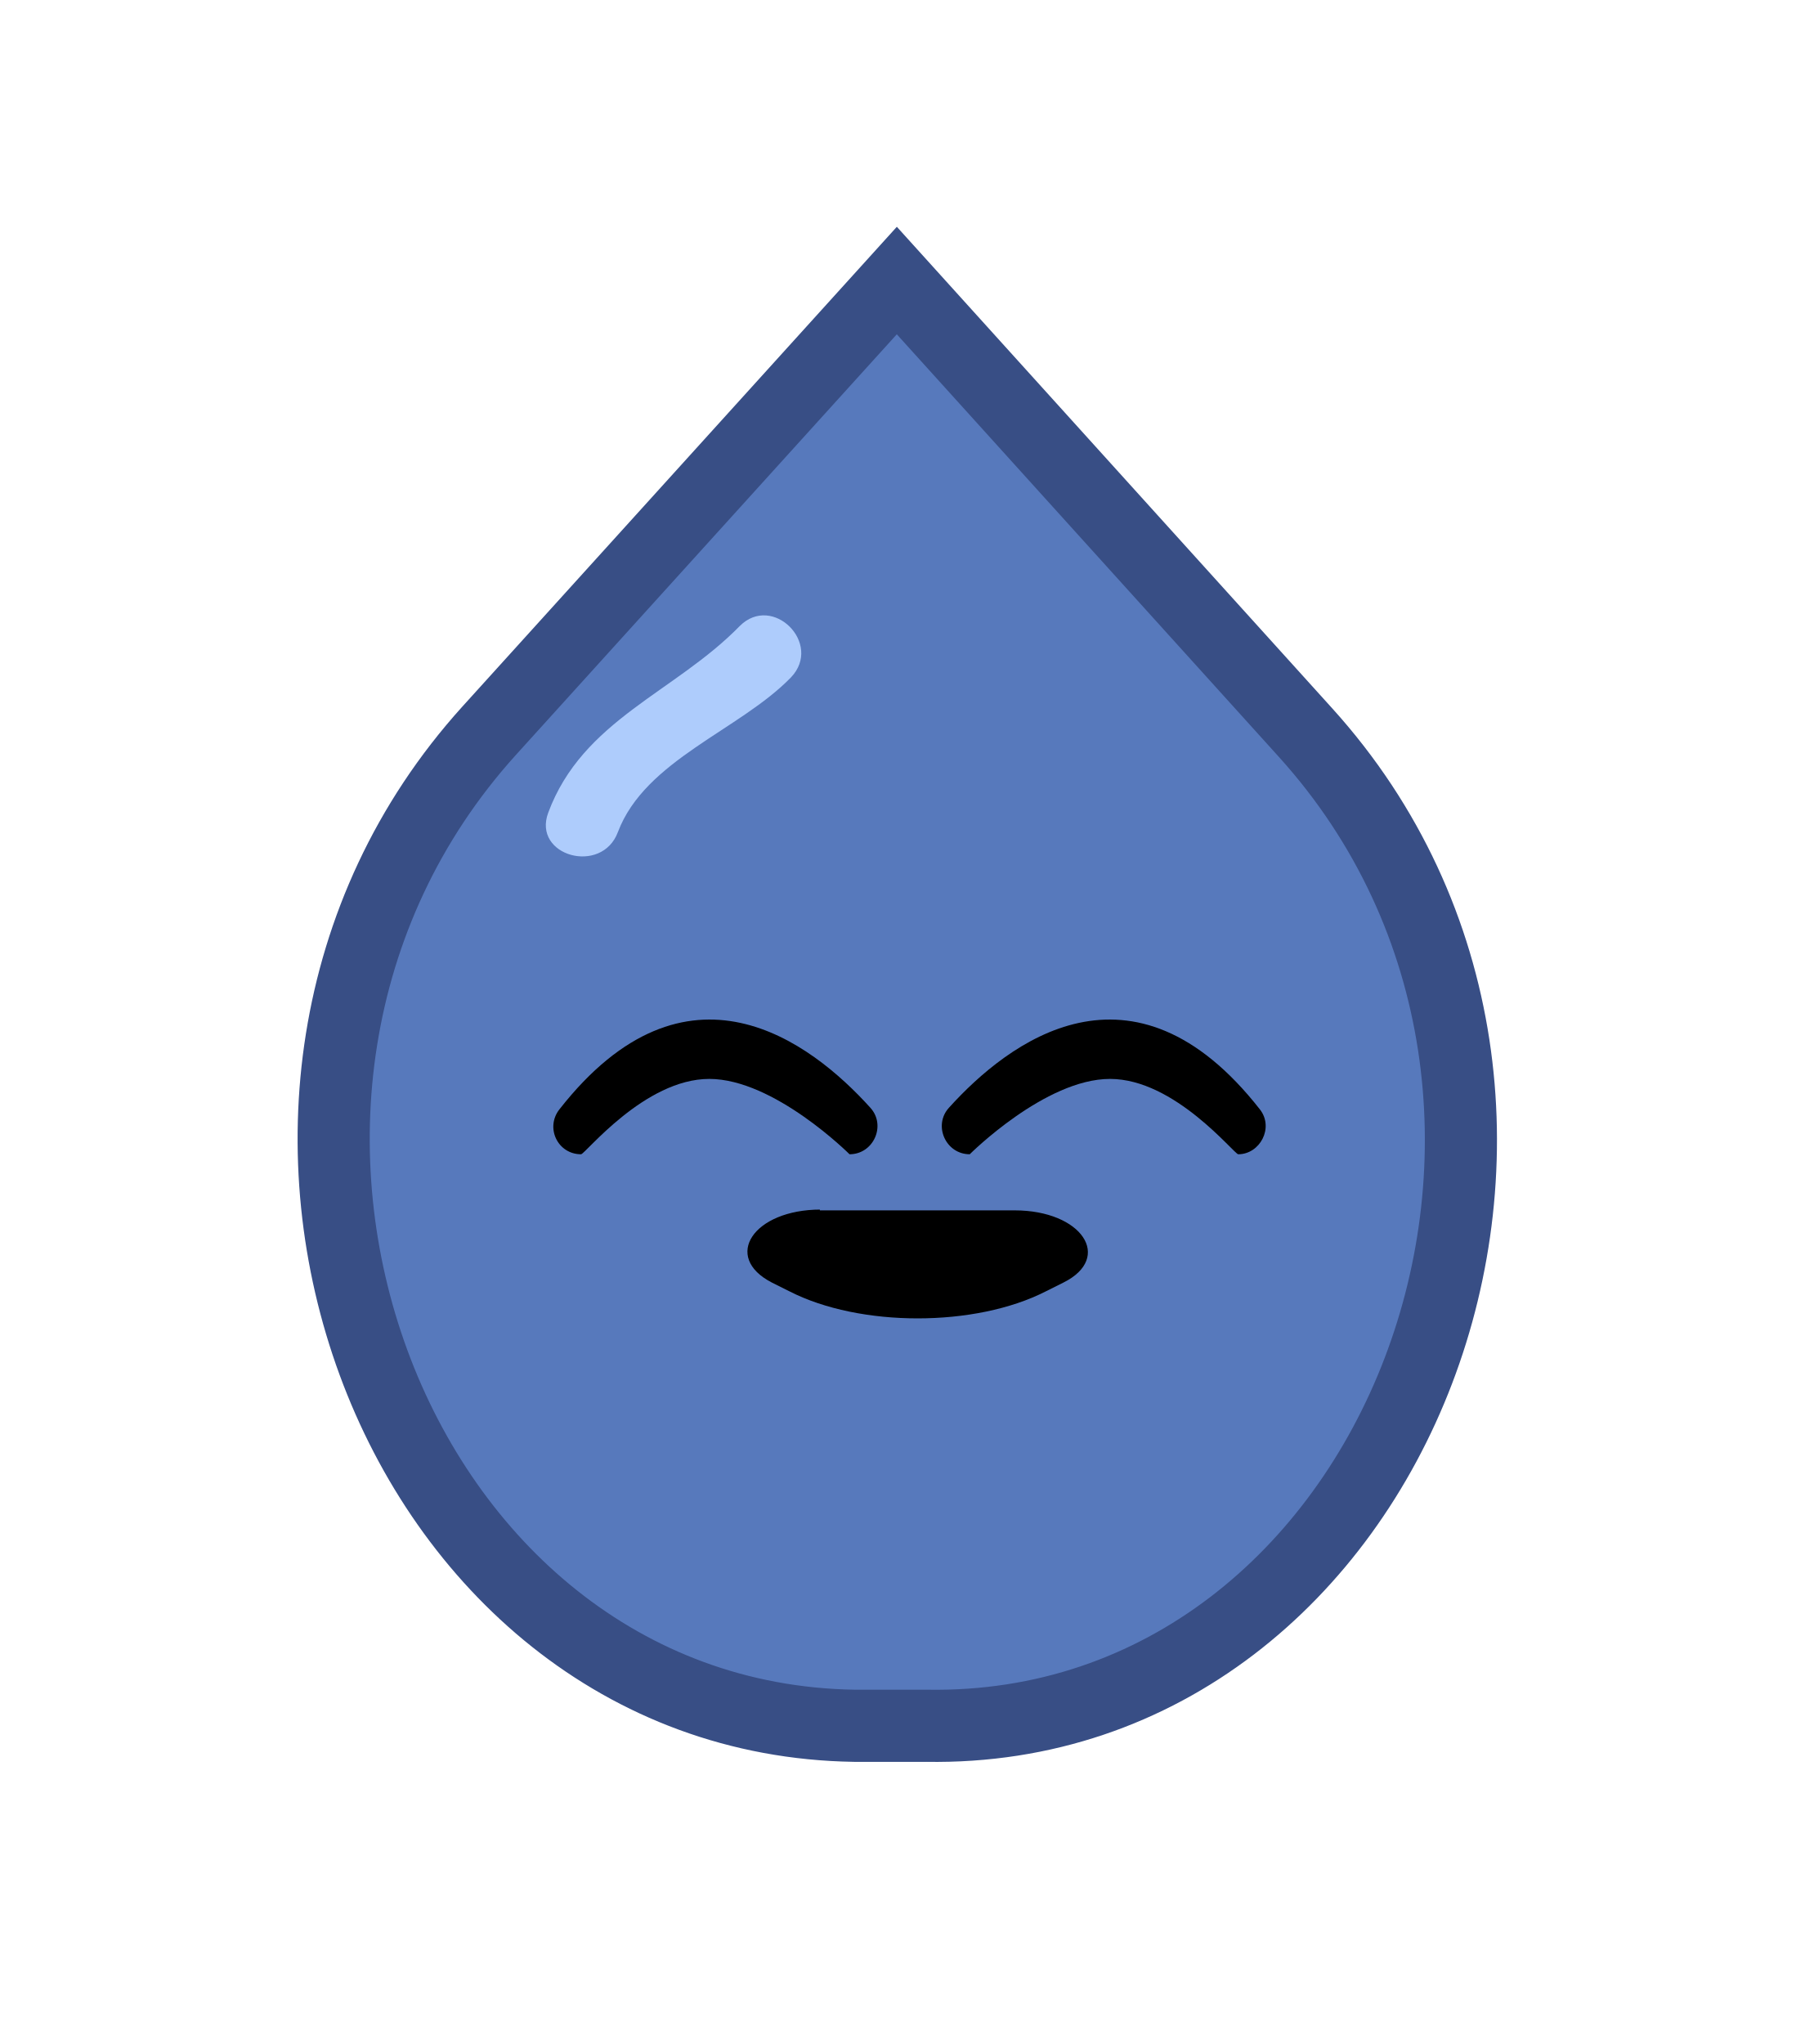
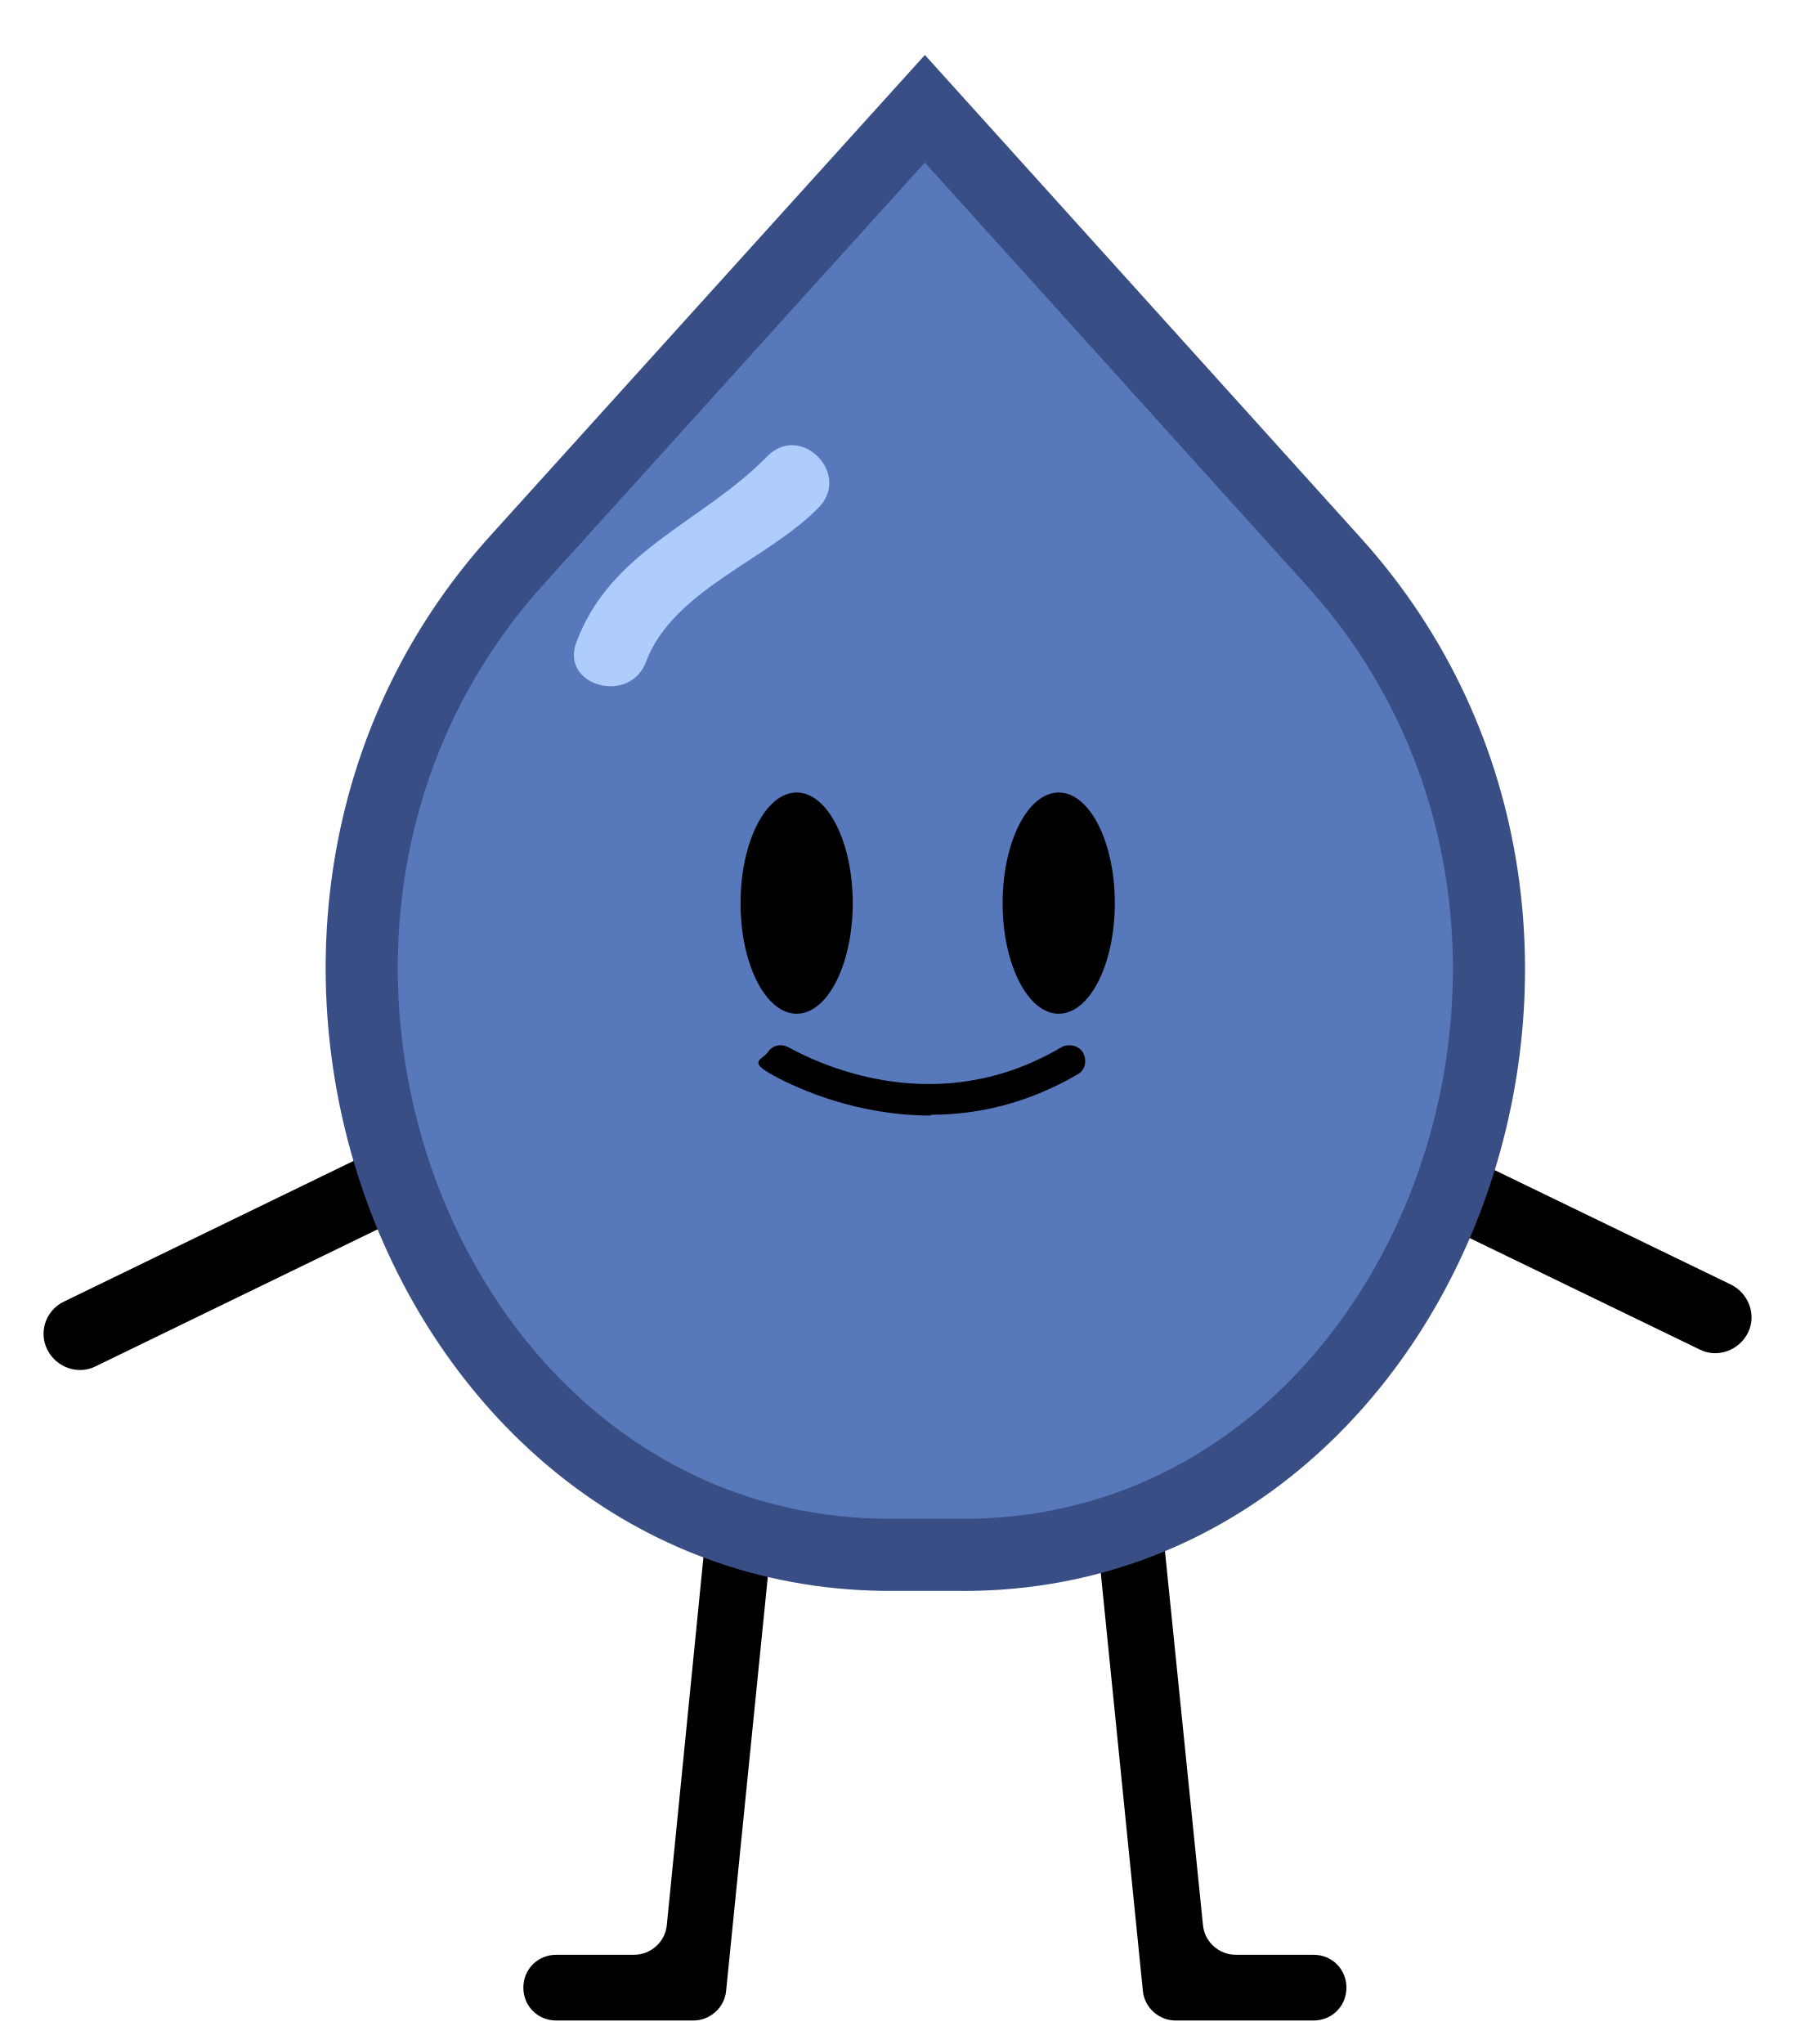
- <svg xmlns="http://www.w3.org/2000/svg" id="Layer_1" version="1.1" viewBox="0 0 224 255">
+ <svg xmlns="http://www.w3.org/2000/svg" id="Layer_1" data-name="Layer 1" viewBox="0 0 224 255">
  <defs>
    <style>
-       .st0 {
+       .cls-1 {
        fill: #aeccfc;
      }

-       .st1 {
+       .cls-2 {
        fill: #5779bc;
        stroke: #384e85;
        stroke-miterlimit: 10;
        stroke-width: 9px;
      }
    </style>
  </defs>
-   <g>
-     <path d="M-236,157.9l38.3-18.6c2.2-1.1,4.9-.1,6,2.1h0c1.1,2.2.2,4.9-2.1,6l-38.3,18.6c-2.2,1.1-4.9.1-6-2.1h0c-1.1-2.2-.2-4.9,2.1-6Z" />
-     <path d="M-72.4,139.3h0c1.1-2.2,3.8-3.2,6-2.1l38.4,18.6c2.2,1.1,3.2,3.8,2.1,6h0c-1.1,2.2-3.8,3.2-6,2.1l-38.4-18.6c-2.2-1.1-3.2-3.8-2.1-6Z" />
-     <path d="M-157.6,247.6h-17.1c-2.3,0-4.1-1.8-4.1-4.1h0c0-2.3,1.8-4.1,4.1-4.1h9.7c2.1,0,3.9-1.6,4.1-3.7l4.8-48.2c.2-2.3,2.2-3.9,4.5-3.7h0c2.3.2,3.9,2.2,3.7,4.5l-5.6,55.6c-.2,2.1-2,3.7-4.1,3.7h0Z" />
-     <path d="M-97.2,247.6h17.1c2.3,0,4.1-1.8,4.1-4.1h0c0-2.3-1.8-4.1-4.1-4.1h-9.7c-2.1,0-3.9-1.6-4.1-3.7l-4.9-48.2c-.2-2.3-2.2-3.9-4.5-3.7h0c-2.3.2-3.9,2.2-3.7,4.5l5.6,55.6c.2,2.1,2,3.7,4.1,3.7h0Z" />
-     <path class="st1" d="M-179.6,65.5c-41.1,45.5-12.5,123.2,45.6,124.1h9c58.9,1,89-77.8,47.3-123.9l-51-56.4h0l-50.9,56.2Z" />
-     <path d="M-168.1,118.3h0c.5,0,7.9-9.4,16-9.4s17.5,9.4,17.5,9.4c3,0,4.6-3.6,2.6-5.8-7.4-8.2-22.9-20.1-38.8.2-1.8,2.3-.2,5.6,2.7,5.6Z" />
-     <path d="M-86.1,118.3h0c-.5,0-7.9-9.4-16-9.4s-17.5,9.4-17.5,9.4c-3,0-4.6-3.6-2.6-5.8,7.4-8.2,22.9-20.1,38.8.2,1.8,2.3,0,5.6-2.7,5.6h0Z" />
-     <path d="M-138.3,125.3h24.3c8.4,0,12.3,5.9,6.1,9l-2.2,1.1c-8.8,4.5-23.2,4.5-32,0l-2.2-1.1c-6.2-3.2-2.3-9.1,6.1-9.1h-.1Z" />
-     <path class="st0" d="M-163.5,78.1c3.4-9,15.2-12.7,21.6-19.3,4-4.2-2.3-10.5-6.4-6.4-8.1,8.3-19.6,11.7-23.9,23.3-2,5.4,6.7,7.8,8.7,2.4h0Z" />
-   </g>
-   <path d="M-480,160.4l38.3-18.6c2.2-1.1,4.9-.1,6,2.1h0c1.1,2.2.2,4.9-2.1,6l-38.3,18.6c-2.2,1.1-4.9.1-6-2.1h0c-1.1-2.2-.2-4.9,2.1-6Z" />
-   <path d="M-316.4,141.8h0c1.1-2.2,3.8-3.2,6-2.1l38.4,18.6c2.2,1.1,3.2,3.8,2.1,6h0c-1.1,2.2-3.8,3.2-6,2.1l-38.4-18.6c-2.2-1.1-3.2-3.8-2.1-6Z" />
-   <path d="M-401.5,250.1h-17.1c-2.3,0-4.1-1.8-4.1-4.1h0c0-2.3,1.8-4.1,4.1-4.1h9.7c2.1,0,3.9-1.6,4.1-3.7l4.8-48.2c.2-2.3,2.2-3.9,4.5-3.7h0c2.3.2,3.9,2.2,3.7,4.5l-5.6,55.6c-.2,2.1-2,3.7-4.1,3.7h0Z" />
-   <path d="M-341.2,250.1h17.1c2.3,0,4.1-1.8,4.1-4.1h0c0-2.3-1.8-4.1-4.1-4.1h-9.7c-2.1,0-3.9-1.6-4.1-3.7l-4.9-48.2c-.2-2.3-2.2-3.9-4.5-3.7h0c-2.3.2-3.9,2.2-3.7,4.5l5.6,55.6c.2,2.1,2,3.7,4.1,3.7h0Z" />
-   <path class="st1" d="M-372.6,11.6l-50.9,56.3c-41.1,45.5-12.5,123.2,45.6,124.1h9c58.9,1,89-77.8,47.3-123.9l-51-56.5h0Z" />
-   <path class="st0" d="M-407.4,80.6c3.4-9,15.2-12.7,21.6-19.3,4-4.2-2.3-10.5-6.4-6.4-8.1,8.3-19.6,11.7-23.9,23.3-2,5.4,6.7,7.8,8.7,2.4h0Z" />
-   <ellipse cx="-388.6" cy="110.7" rx="7" ry="13.8" />
-   <ellipse cx="-355.9" cy="110.7" rx="7" ry="13.8" />
-   <path d="M-371.9,137.2c-9,0-16.3-3.2-19.6-5s-1.4-1.9-.7-2.9h0c.6-.9,1.7-1.1,2.6-.6,4.6,2.5,18.9,8.9,34,0,.9-.5,2.1-.3,2.7.6h0c.6,1,.3,2.3-.7,2.8-6.4,3.7-12.6,5-18.2,5h0Z" />
-   <g>
-     <path class="st1" d="M61,91.2c-41.1,45.5-12.5,123.2,45.6,124.1h9c58.9,1,89-77.8,47.3-123.9l-51-56.4h0l-50.9,56.2Z" />
-     <path d="M72.5,144h0c.5,0,7.9-9.4,16-9.4s17.5,9.4,17.5,9.4c3,0,4.6-3.6,2.6-5.8-7.4-8.2-22.9-20.1-38.8.2-1.8,2.3-.2,5.6,2.7,5.6Z" />
-     <path d="M154.5,144h0c-.5,0-7.9-9.4-16-9.4s-17.5,9.4-17.5,9.4c-3,0-4.6-3.6-2.6-5.8,7.4-8.2,22.9-20.1,38.8.2,1.8,2.3,0,5.6-2.7,5.6h0Z" />
-     <path d="M102.3,151h24.3c8.4,0,12.3,5.9,6.1,9l-2.2,1.1c-8.8,4.5-23.2,4.5-32,0l-2.2-1.1c-6.2-3.2-2.3-9.1,6.1-9.1h-.1Z" />
-     <path class="st0" d="M77.1,103.8c3.4-9,15.2-12.7,21.6-19.3,4-4.2-2.3-10.5-6.4-6.4-8.1,8.3-19.6,11.7-23.9,23.3-2,5.4,6.7,7.8,8.7,2.4h0Z" />
-   </g>
+   <path d="M8,162.37l38.3-18.6c2.2-1.1,4.9-.1,6,2.1h0c1.1,2.2.2,4.9-2.1,6l-38.3,18.6c-2.2,1.1-4.9.1-6-2.1h0c-1.1-2.2-.2-4.9,2.1-6Z" />
+   <path d="M171.6,143.77h0c1.1-2.2,3.8-3.2,6-2.1l38.4,18.6c2.2,1.1,3.2,3.8,2.1,6h0c-1.1,2.2-3.8,3.2-6,2.1l-38.4-18.6c-2.2-1.1-3.2-3.8-2.1-6Z" />
+   <path d="M86.5,252.07h-17.1c-2.3,0-4.1-1.8-4.1-4.1h0c0-2.3,1.8-4.1,4.1-4.1h9.7c2.1,0,3.9-1.6,4.1-3.7l4.8-48.2c.2-2.3,2.2-3.9,4.5-3.7h0c2.3.2,3.9,2.2,3.7,4.5l-5.6,55.6c-.2,2.1-2,3.7-4.1,3.7h0Z" />
+   <path d="M146.8,252.07h17.1c2.3,0,4.1-1.8,4.1-4.1h0c0-2.3-1.8-4.1-4.1-4.1h-9.7c-2.1,0-3.9-1.6-4.1-3.7l-4.9-48.2c-.2-2.3-2.2-3.9-4.5-3.7h0c-2.3.2-3.9,2.2-3.7,4.5l5.6,55.6c.2,2.1,2,3.7,4.1,3.7h.1Z" />
+   <path class="cls-2" d="M115.4,13.57l-50.9,56.3c-41.1,45.5-12.5,123.2,45.6,124.1h9c58.9,1,89-77.8,47.3-123.9L115.4,13.57h0Z" />
+   <path class="cls-1" d="M80.6,82.57c3.4-9,15.2-12.7,21.6-19.3,4-4.2-2.3-10.5-6.4-6.4-8.1,8.3-19.6,11.7-23.9,23.3-2,5.4,6.7,7.8,8.7,2.4h0Z" />
+   <ellipse cx="99.4" cy="112.67" rx="7" ry="13.8" />
+   <ellipse cx="132.1" cy="112.67" rx="7" ry="13.8" />
+   <path d="M116.1,139.17c-9,0-16.3-3.2-19.6-5s-1.4-1.9-.7-2.9h0c.6-.9,1.7-1.1,2.6-.6,4.6,2.5,18.9,8.9,34,0,.9-.5,2.1-.3,2.7.6h0c.6,1,.3,2.3-.7,2.8-6.4,3.7-12.6,5-18.2,5h0l-.1.1Z" />
</svg>
